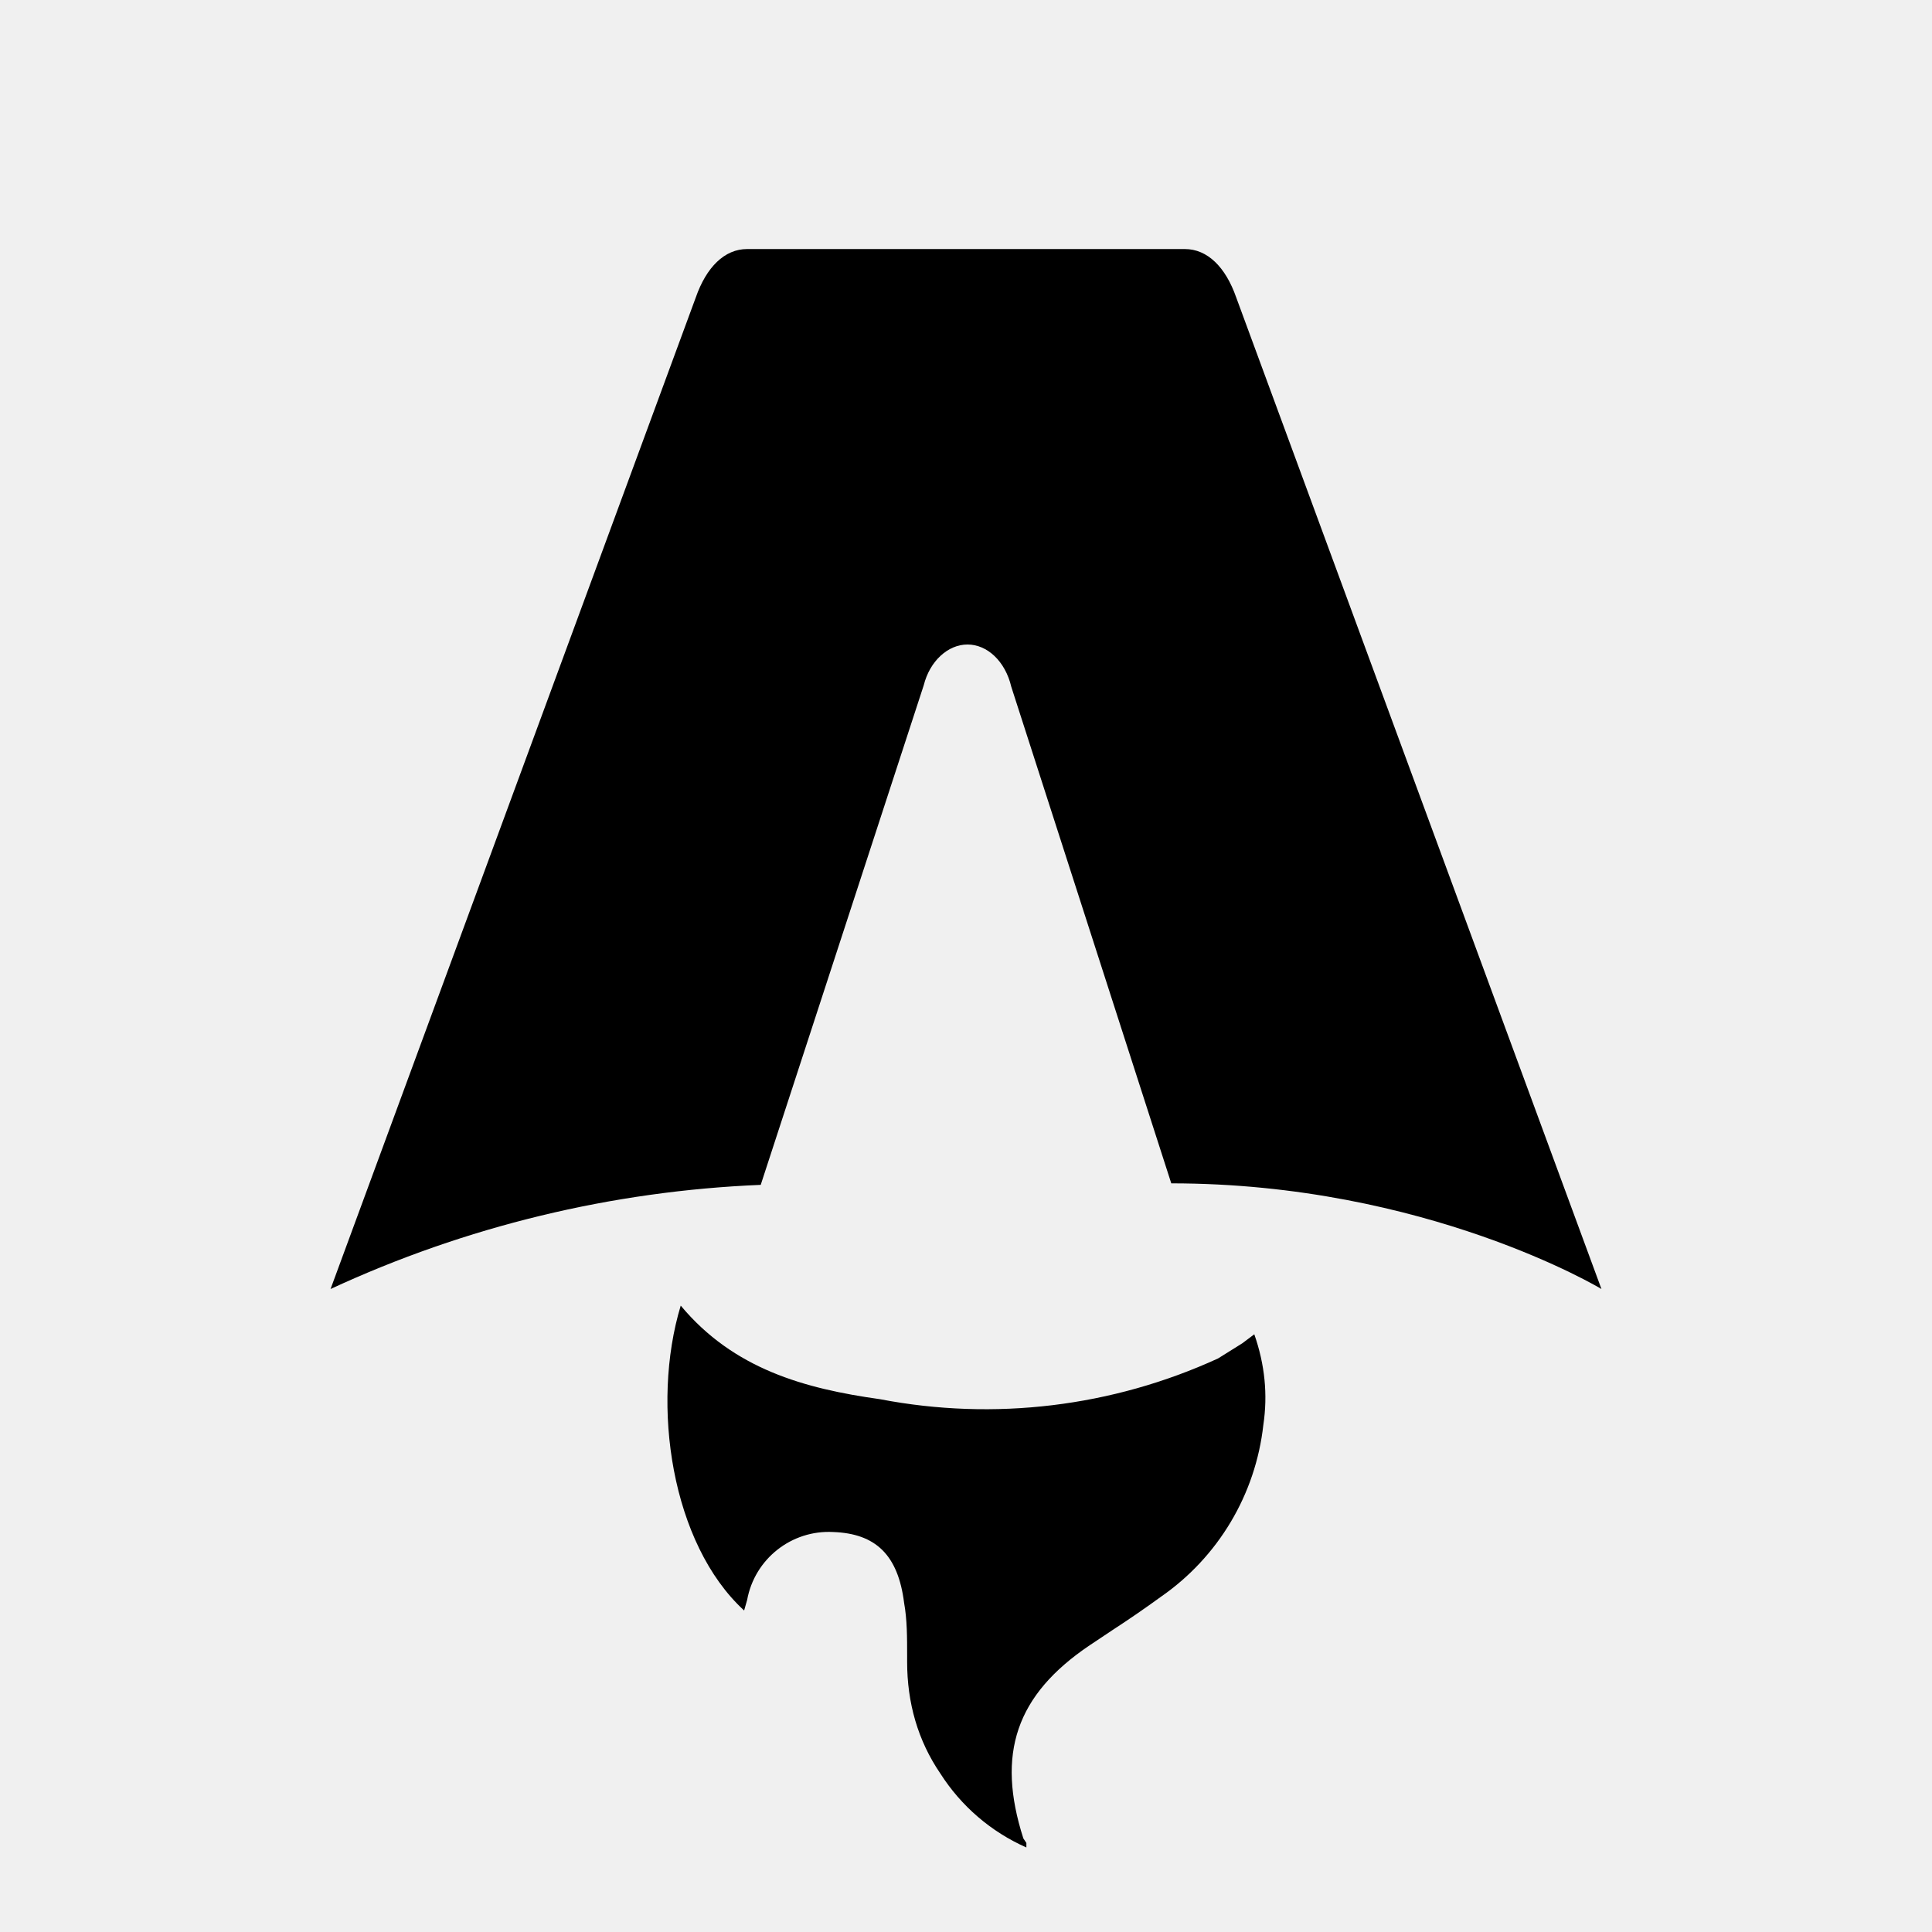
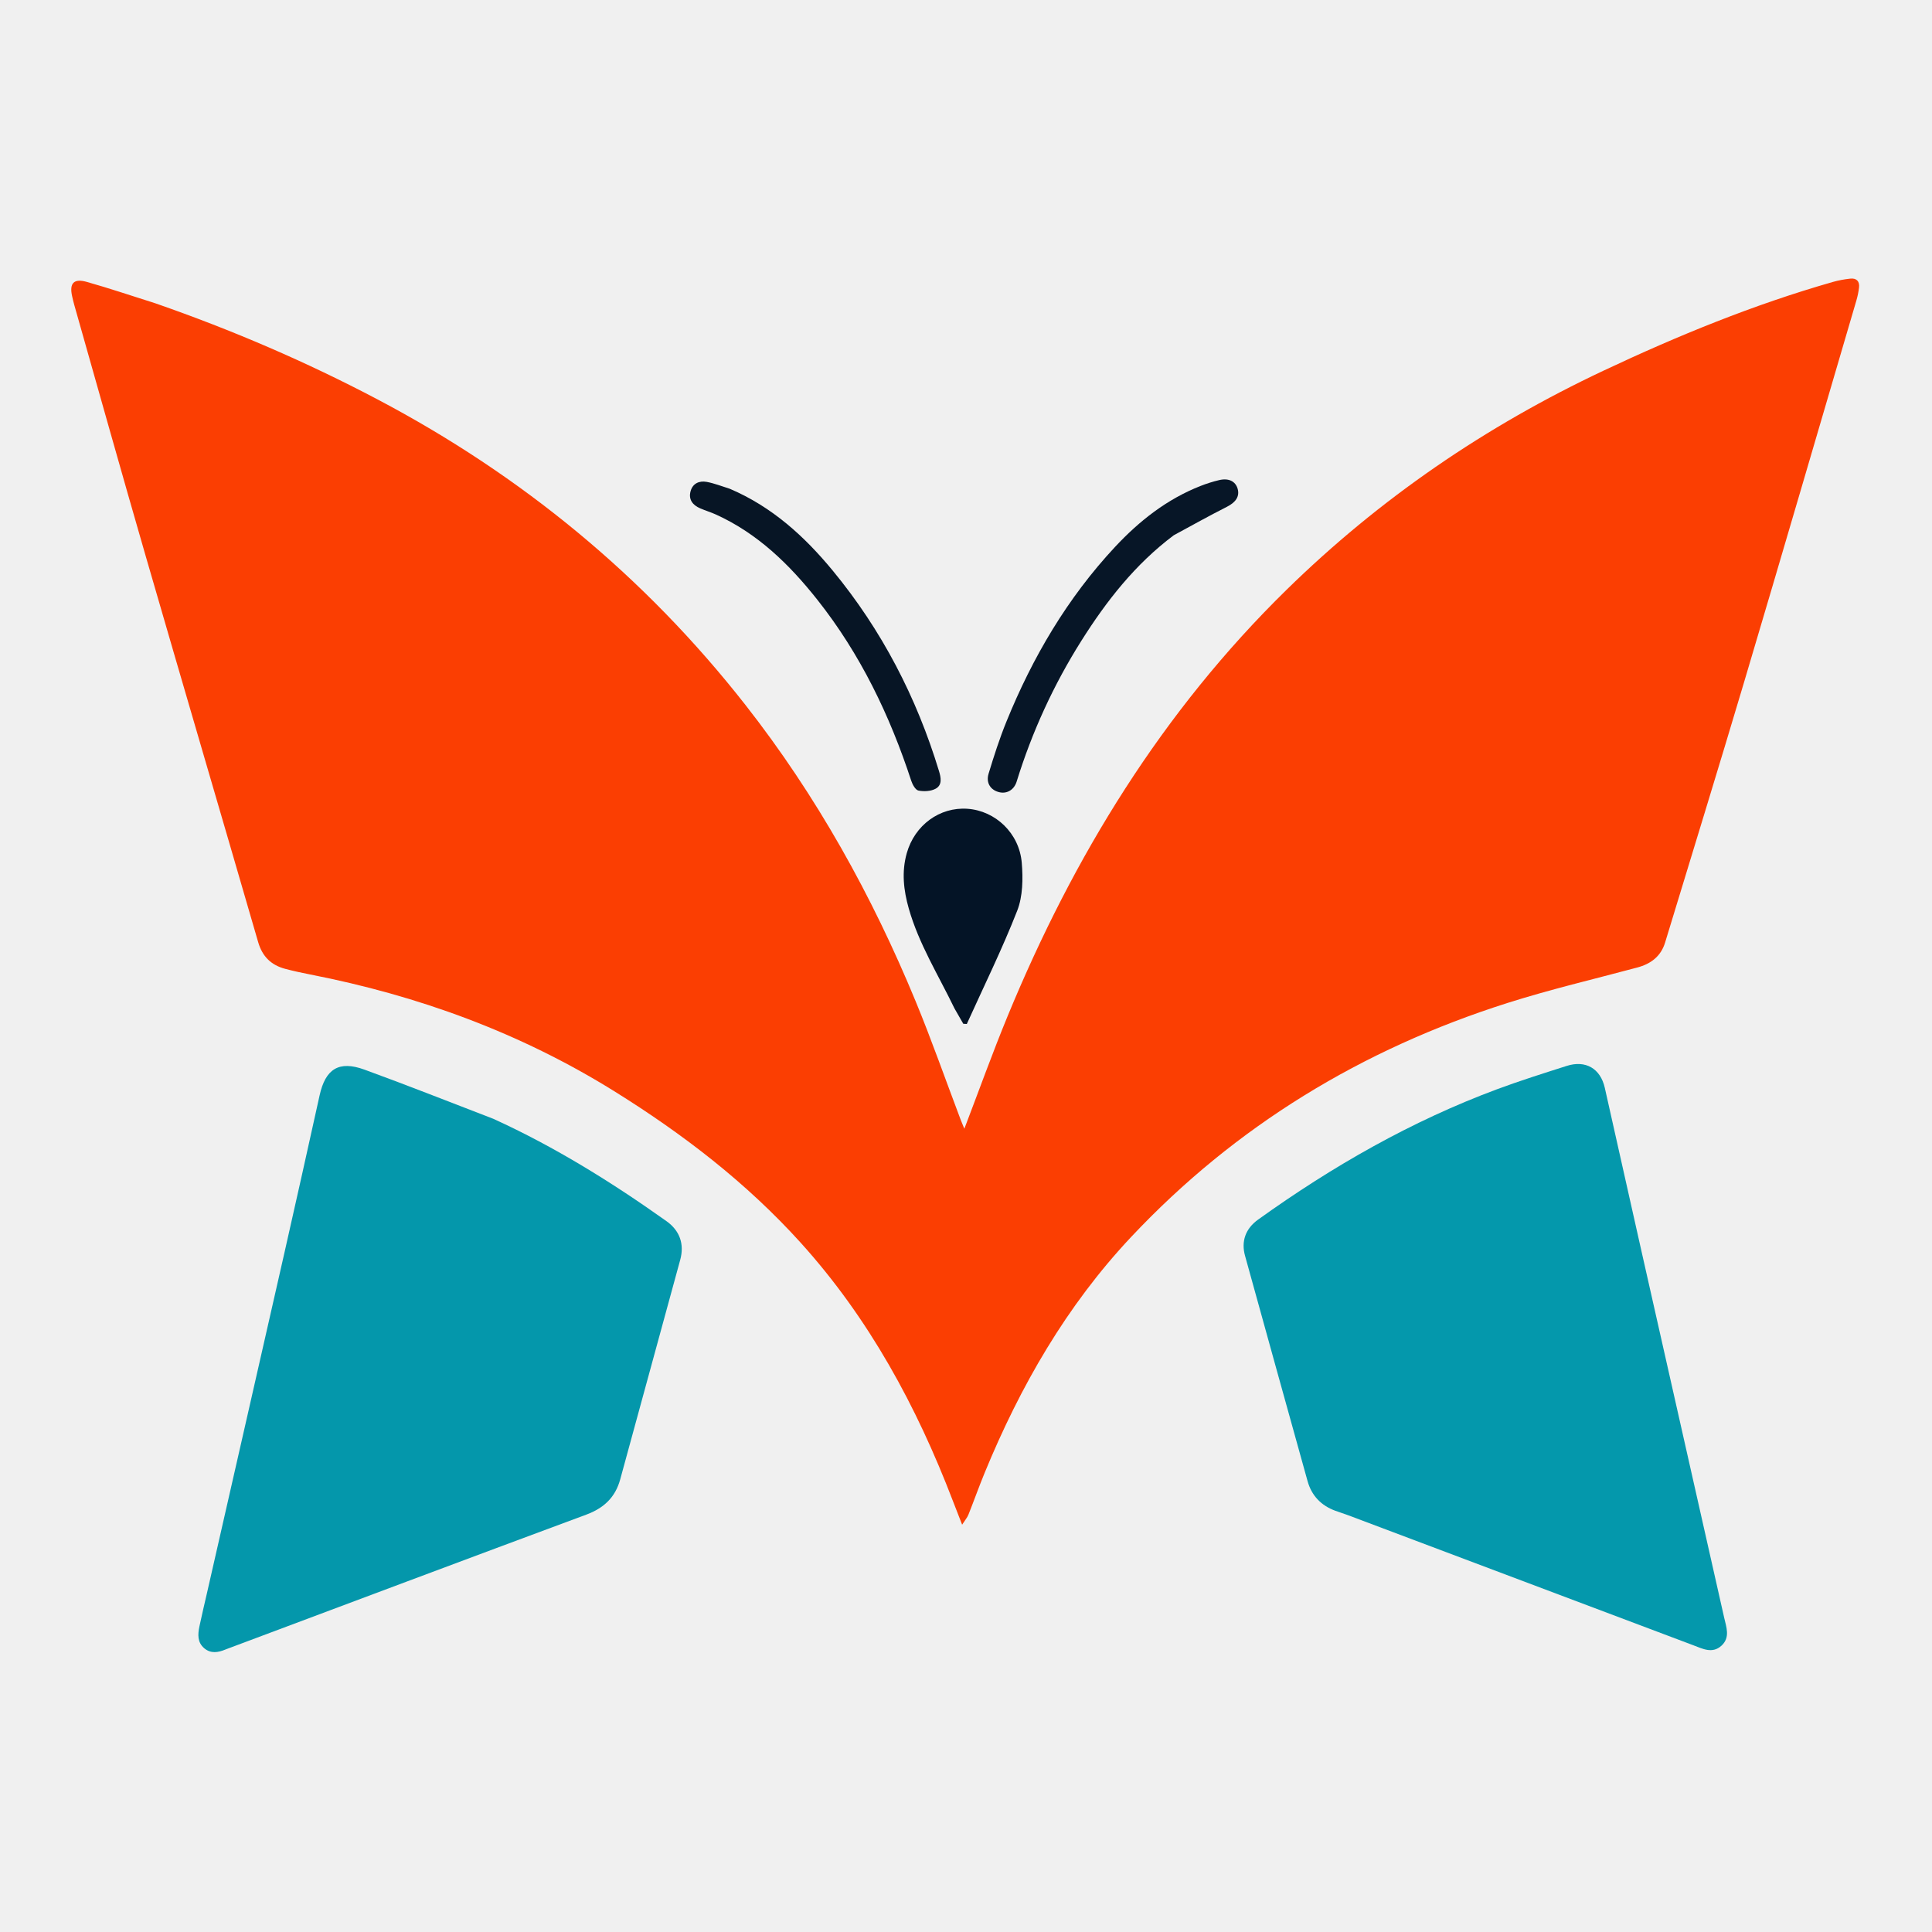
- <svg xmlns="http://www.w3.org/2000/svg" fill="none" viewBox="0 0 128 128">
-   <path d="M50.4 78.5a75.1 75.1 0 0 0-28.5 6.9l24.2-65.7c.7-2 1.9-3.2 3.4-3.2h29c1.5 0 2.7 1.2 3.4 3.2l24.2 65.7s-11.6-7-28.5-7L67 45.5c-.4-1.7-1.6-2.8-2.9-2.8-1.3 0-2.5 1.1-2.9 2.7L50.4 78.5Zm-1.1 28.2Zm-4.2-20.2c-2 6.6-.6 15.8 4.2 20.2a17.5 17.5 0 0 1 .2-.7 5.5 5.5 0 0 1 5.7-4.5c2.8.1 4.3 1.5 4.7 4.7.2 1.1.2 2.3.2 3.5v.4c0 2.7.7 5.2 2.2 7.4a13 13 0 0 0 5.7 4.9v-.3l-.2-.3c-1.8-5.6-.5-9.5 4.4-12.8l1.5-1a73 73 0 0 0 3.2-2.2 16 16 0 0 0 6.8-11.4c.3-2 .1-4-.6-6l-.8.6-1.6 1a37 37 0 0 1-22.4 2.7c-5-.7-9.7-2-13.2-6.2Z" />
-   <style>
-         path { fill: #000; }
-         @media (prefers-color-scheme: dark) {
-             path { fill: #FFF; }
-         }
-     </style>
+ <svg xmlns="http://www.w3.org/2000/svg" viewBox="-38 -148.5 1030 1030" role="img" aria-label="Monarch Pro Wash">
+   <path d="M44.828 13.202C85.818 27.449 125.233 44.376 163.27 64.428C240.104 104.934 305.798 158.901 359.438 227.359C397.288 275.665 426.829 328.776 450.176 385.373C458.726 406.101 466.145 427.295 474.091 448.273C474.723 449.943 475.438 451.582 476.123 453.254C483.886 432.977 491.116 412.787 499.285 392.985C534.397 307.882 581.7 230.744 647.906 165.916C697.578 117.279 754.056 78.703 816.886 49.104C856.544 30.422 896.971 13.868 939.161 1.81C942.178 0.948 945.315 0.383 948.436 0.046C951.772 -0.315 953.502 1.475 953.096 4.847C952.819 7.147 952.346 9.45 951.693 11.673C931.827 79.332 912.078 147.026 891.982 214.617C878.147 261.151 863.838 307.545 849.709 353.992C847.458 361.393 842.11 365.368 834.834 367.32C811.697 373.526 788.325 379.007 765.518 386.26C688.212 410.848 620.742 451.705 565.025 510.973C530.626 547.565 505.956 590.457 486.936 636.721C483.902 644.099 481.234 651.627 478.28 659.039C477.682 660.537 476.553 661.822 474.937 664.349C472.936 659.208 471.442 655.422 469.986 651.621C450.658 601.166 425.256 554.273 388.79 513.948C359.842 481.935 325.965 455.961 289.43 433.233C239.355 402.081 184.975 382.26 127.282 371.005C122.871 370.144 118.47 369.184 114.124 368.04C106.63 366.068 101.877 361.507 99.641 353.799C79.719 285.119 59.519 216.52 39.637 147.828C26.734 103.247 14.225 58.551 1.549 13.904C1.14 12.464 0.812 11.001 0.478 9.541C-1.125 2.55 1.264 -0.185 8.27 1.789C20.426 5.215 32.398 9.291 44.828 13.202Z" fill="#FB3E02" />
+   <path d="M225.104 448.005C258 463.016 288.201 481.847 317.303 502.525C324.393 507.564 326.939 514.733 324.647 523.139C314.009 562.147 303.298 601.135 292.668 640.145C290.04 649.789 283.938 655.511 274.532 658.999C210.82 682.623 147.219 706.545 83.582 730.371C83.114 730.546 82.644 730.717 82.182 730.907C78.299 732.505 74.399 733.21 70.877 730.217C67.184 727.078 67.431 722.849 68.3 718.666C69.517 712.808 70.934 706.991 72.262 701.157C86.066 640.536 99.902 579.922 113.656 519.29C119.988 491.38 126.203 463.442 132.382 435.498C135.507 421.364 142.666 416.78 156.287 421.741C179.237 430.1 201.949 439.111 225.104 448.005Z" fill="#0497AB" />
+   <path d="M836.915 517.658C851.752 583.31 866.492 648.555 881.177 713.812C882.328 718.929 884.56 724.464 879.767 728.852C874.905 733.302 869.68 730.487 864.719 728.62C803.471 705.567 742.236 682.478 680.994 659.41C678.654 658.529 676.26 657.79 673.91 656.932C666.318 654.158 661.26 648.867 659.107 641.153C647.929 601.107 636.863 561.03 625.758 520.964C623.65 513.358 625.936 506.567 632.742 501.685C672.359 473.266 714.395 449.2 760.237 432.158C772.421 427.629 784.847 423.73 797.234 419.769C807.349 416.536 815.243 421.155 817.564 431.455C824.007 460.048 830.395 488.653 836.915 517.658Z" fill="#0498AC" />
+   <path d="M470.877 389.154C462.272 371.354 451.886 354.787 446.506 335.899C443.717 326.112 442.618 316.309 445.411 306.386C449.642 291.362 463.003 281.649 477.776 282.68C492.649 283.718 505.435 295.654 506.734 311.54C507.423 319.967 507.307 329.344 504.304 337.02C496.284 357.519 486.506 377.33 477.427 397.414C476.801 397.376 476.176 397.338 475.55 397.3C474.04 394.699 472.529 392.097 470.877 389.154Z" fill="#041426" />
+   <path d="M587.756 136.864C567.168 152.318 551.848 171.943 538.455 193.193C523.666 216.658 512.205 241.687 503.999 268.195C502.662 272.513 498.944 274.796 494.854 273.875C490.204 272.827 487.525 268.989 489.032 264.001C491.864 254.63 494.874 245.269 498.555 236.206C512.503 201.861 531.062 170.297 556.464 143.07C569.426 129.177 584.156 117.596 602.052 110.574C605.296 109.301 608.652 108.232 612.043 107.44C617.037 106.273 620.62 108.081 621.789 111.972C623.037 116.126 620.806 119.303 616.117 121.678C606.657 126.468 597.391 131.641 587.756 136.864Z" fill="#071627" />
+   <path d="M351.036 112.064C373.59 121.669 390.888 137.442 405.951 155.708C432.089 187.404 450.646 223.245 462.59 262.531C463.653 266.026 464.443 269.997 460.834 271.972C458.288 273.365 454.582 273.556 451.655 272.972C450.063 272.654 448.47 269.776 447.807 267.749C436.391 232.861 420.659 200.188 397.792 171.294C382.892 152.468 365.93 135.884 343.627 125.782C340.906 124.55 338.016 123.693 335.273 122.504C331.327 120.794 328.969 117.852 330.149 113.438C331.275 109.224 334.778 107.678 338.742 108.406C342.8 109.152 346.706 110.72 351.036 112.064Z" fill="#071525" />
</svg>
